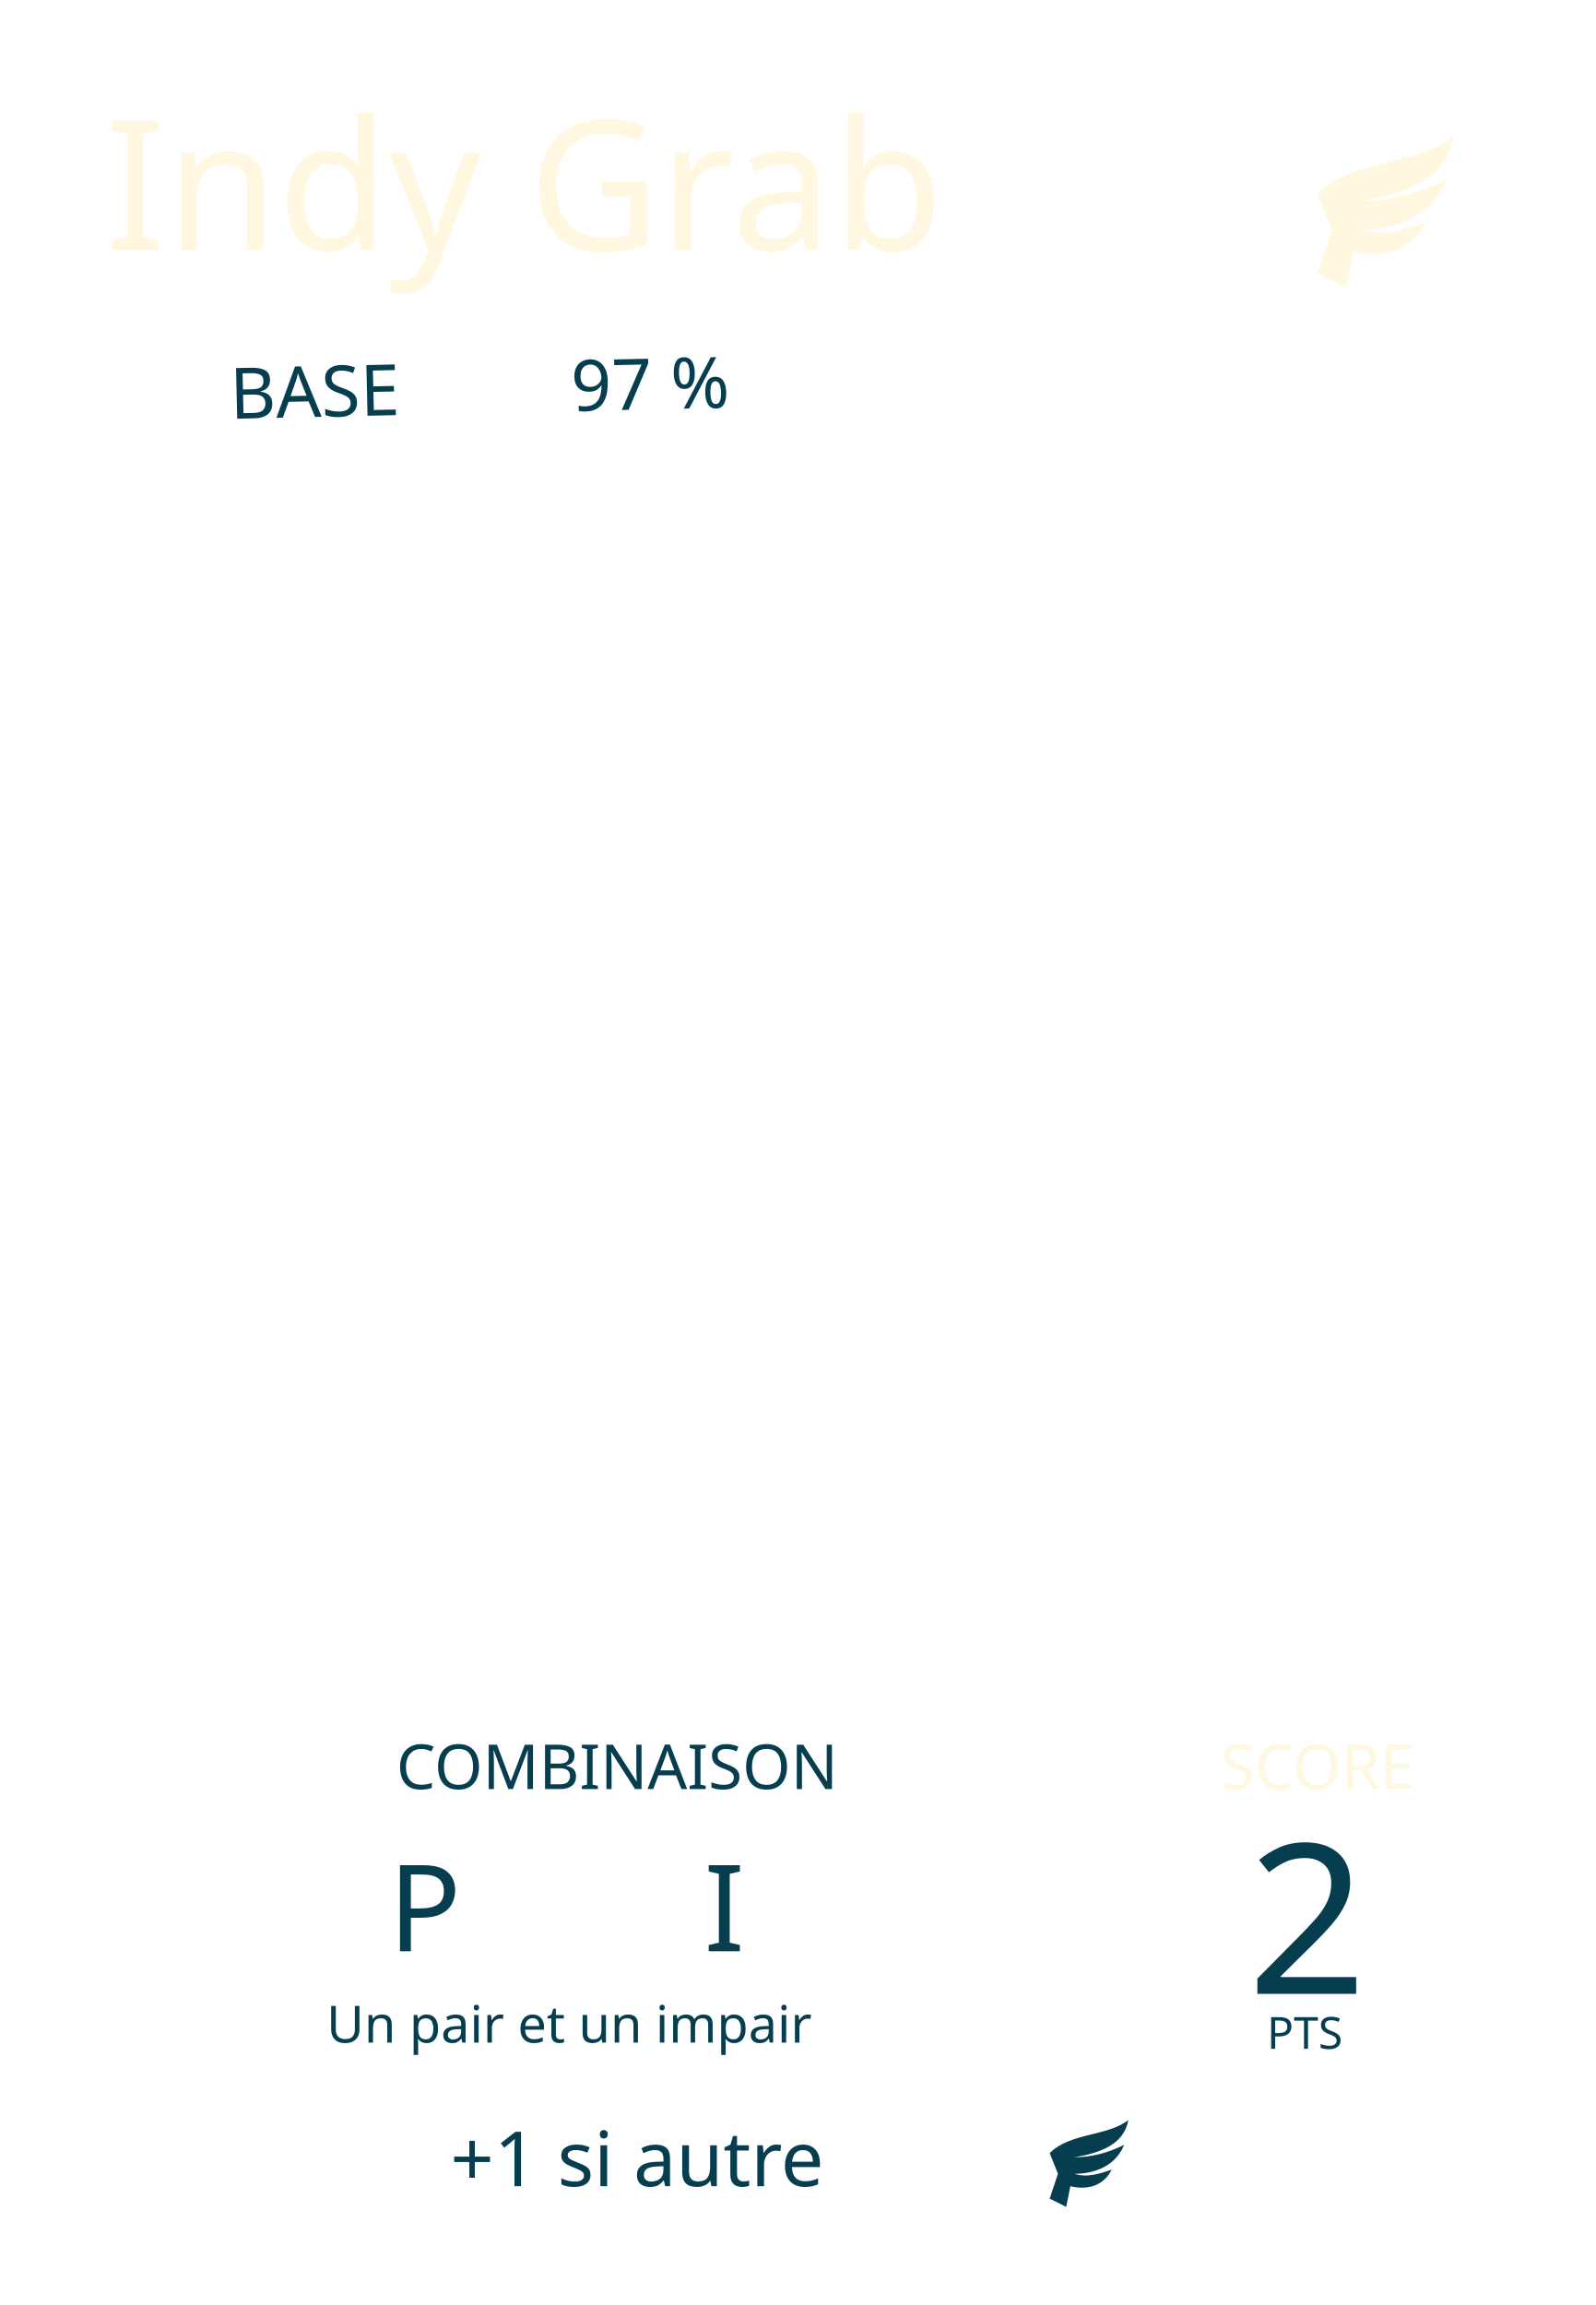
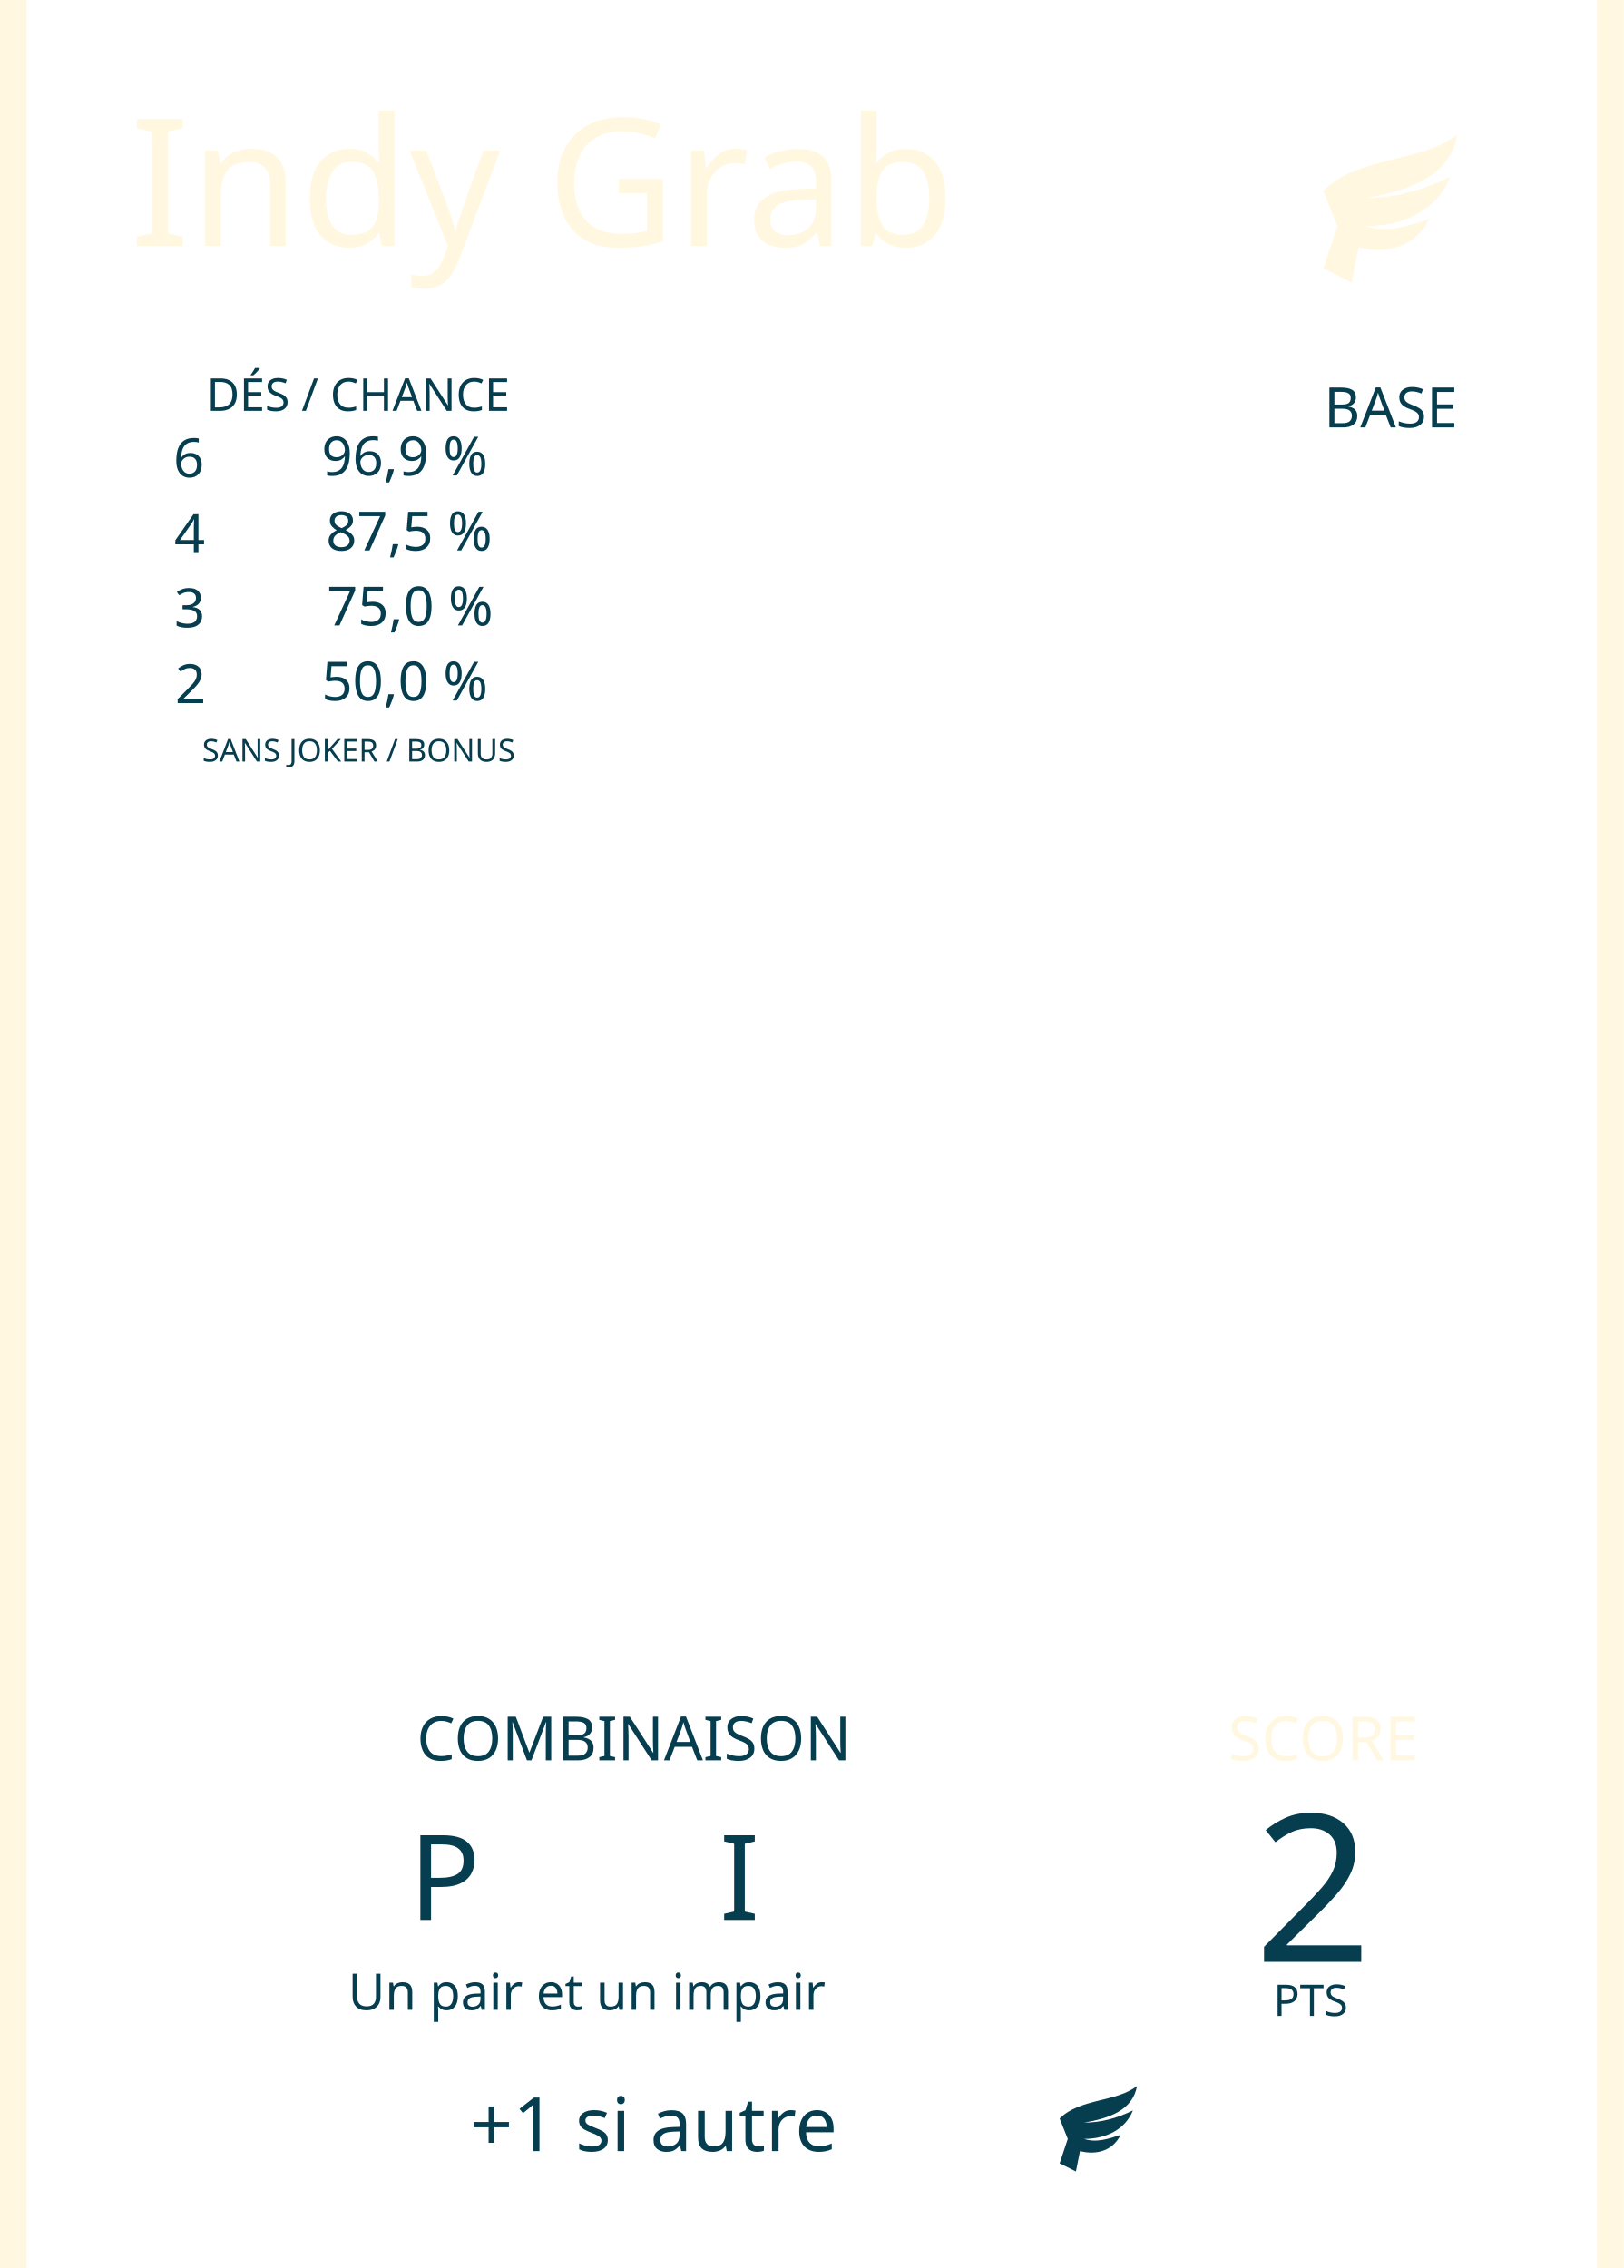
- <svg xmlns="http://www.w3.org/2000/svg" width="900" height="1300" viewBox="0 0 900 1300" role="img">
+ <svg xmlns="http://www.w3.org/2000/svg" width="1008" height="1408" viewBox="-15.341 0 930.682 1300" role="img">
  <g>
    <text x="59" y="141" fill="#fff7df" font-family="Impact,Arial Narrow,sans-serif" font-size="102" font-weight="400" id="card-title">Indy Grab</text>
    <g color="#fff7df">
      <svg x="731" y="69" width="97" height="97" class="type-icon type-air" viewBox="0 0 24 24" fill="none" stroke="currentColor" stroke-width="2" stroke-linecap="round" stroke-linejoin="round" role="img" aria-label="air">
        <path fill="currentColor" stroke="none" d="M3 10C8 5 17 6 22 2c-1 6-7 8-13 9 4 0 8-1 12-3-2 5-7 7-12 7 3 1 6 0 9-1-2 4-6 5-10 4l-1 5-4-2 2-6Z" />
      </svg>
    </g>
-     <g id="badge-information" transform="rotate(-1.3 250 217)">
-       <text x="129.5" y="233.5" fill="#063e50" font-family="Impact,Arial Narrow,sans-serif" font-size="40" font-weight="400" id="badge-label">BASE</text>
-       <text x="322" y="233.5" fill="#063e50" font-family="Impact,Arial Narrow,sans-serif" font-size="40" font-weight="400" id="badge-chance">97 %</text>
+     <g id="badge-information">
+       <text x="103" y="235.5" fill="#063e50" font-family="Impact,Arial Narrow,sans-serif" font-size="26" font-weight="400">DÉS / CHANCE</text>
+       <text x="84" y="273.5" fill="#063e50" font-family="Impact,Arial Narrow,sans-serif" font-size="31" font-weight="400">6</text>
+       <text x="169" y="272.5" fill="#063e50" font-family="Impact,Arial Narrow,sans-serif" font-size="31" font-weight="400">96,9 %</text>
+       <text x="84.5" y="317" fill="#063e50" font-family="Impact,Arial Narrow,sans-serif" font-size="31" font-weight="400">4</text>
+       <text x="171.5" y="315.5" fill="#063e50" font-family="Impact,Arial Narrow,sans-serif" font-size="31" font-weight="400">87,5 %</text>
+       <text x="84.5" y="359.5" fill="#063e50" font-family="Impact,Arial Narrow,sans-serif" font-size="31" font-weight="400">3</text>
+       <text x="172" y="358.5" fill="#063e50" font-family="Impact,Arial Narrow,sans-serif" font-size="31" font-weight="400">75,0 %</text>
+       <text x="85" y="403" fill="#063e50" font-family="Impact,Arial Narrow,sans-serif" font-size="31" font-weight="400">2</text>
+       <text x="169" y="401.5" fill="#063e50" font-family="Impact,Arial Narrow,sans-serif" font-size="31" font-weight="400">50,0 %</text>
+       <text x="100.5" y="436.5" fill="#063e50" font-family="Impact,Arial Narrow,sans-serif" font-size="18" font-weight="400">SANS JOKER / BONUS</text>
+       <text x="743.5" y="245" fill="#063e50" font-family="Impact,Arial Narrow,sans-serif" font-size="32" font-weight="400" id="badge-label">BASE</text>
    </g>
    <text x="223.5" y="1009" fill="#063e50" font-family="Impact,Arial Narrow,sans-serif" font-size="35" font-weight="400" id="requirement-heading">COMBINAISON</text>
    <text x="219" y="1100.5" fill="#063e50" font-family="Impact,Arial Narrow,sans-serif" font-size="68" font-weight="400" id="socket-0">P</text>
    <text x="397" y="1100.5" fill="#063e50" font-family="Impact,Arial Narrow,sans-serif" font-size="68" font-weight="400" id="socket-1">I</text>
    <text x="321" y="1152" fill="#063e50" font-size="29" font-weight="400" text-anchor="middle" font-family="Arial Narrow,Segoe UI,sans-serif">Un pair et un impair</text>
    <text x="688.5" y="1009" fill="#fff7df" font-family="Impact,Arial Narrow,sans-serif" font-size="35" font-weight="400" id="score-heading">SCORE</text>
    <g id="score-information">
      <text x="703.5" y="1124.5" fill="#063e50" font-family="Impact,Arial Narrow,sans-serif" font-size="118" font-weight="400" id="card-score">2</text>
      <text x="714.5" y="1155.5" fill="#063e50" font-family="Impact,Arial Narrow,sans-serif" font-size="25" font-weight="400" id="score-unit">PTS</text>
    </g>
    <text x="254" y="1233" fill="#063e50" font-family="Impact,Arial Narrow,sans-serif" font-size="43" font-weight="400">+1 si autre</text>
    <g color="#063e50">
      <svg x="585" y="1191" width="56" height="56" class="type-icon type-air" viewBox="0 0 24 24" fill="none" stroke="currentColor" stroke-width="2" stroke-linecap="round" stroke-linejoin="round" role="img" aria-label="air">
        <path fill="currentColor" stroke="none" d="M3 10C8 5 17 6 22 2c-1 6-7 8-13 9 4 0 8-1 12-3-2 5-7 7-12 7 3 1 6 0 9-1-2 4-6 5-10 4l-1 5-4-2 2-6Z" />
      </svg>
    </g>
  </g>
+   <rect x="-15.341" y="0" width="15.341" height="1300" fill="#fff7df" />
+   <rect x="900" y="0" width="15.341" height="1300" fill="#fff7df" />
</svg>
